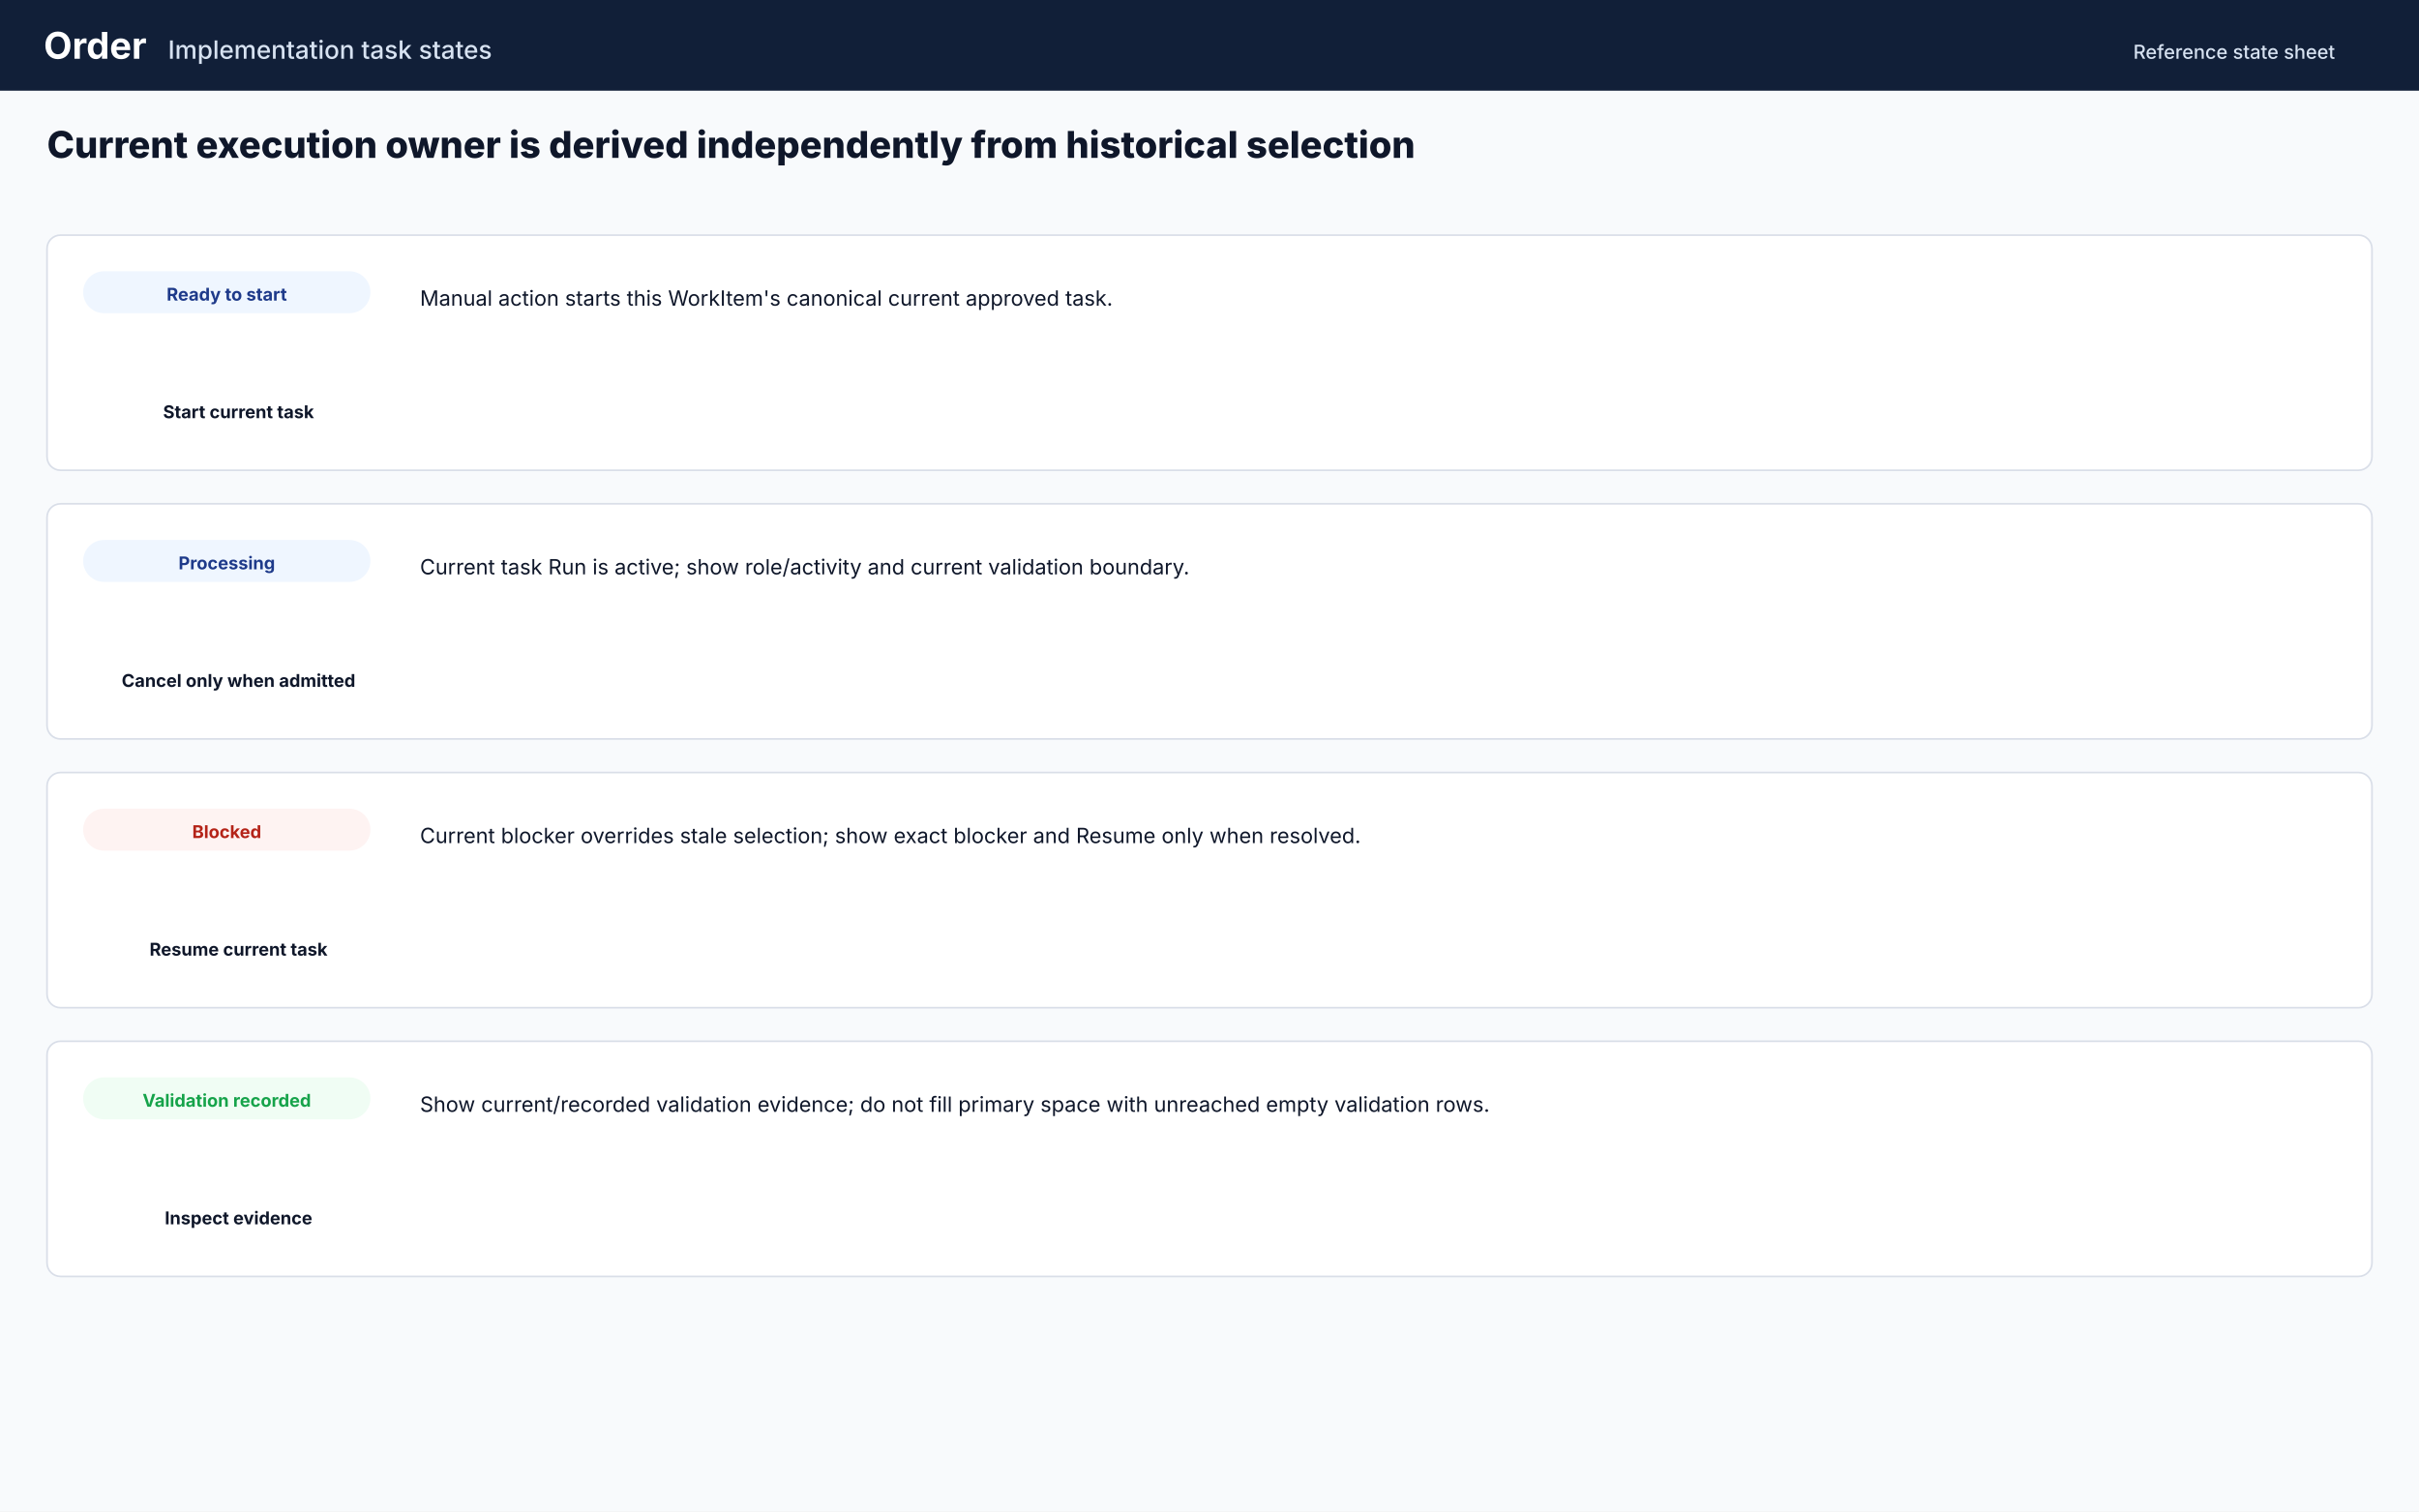
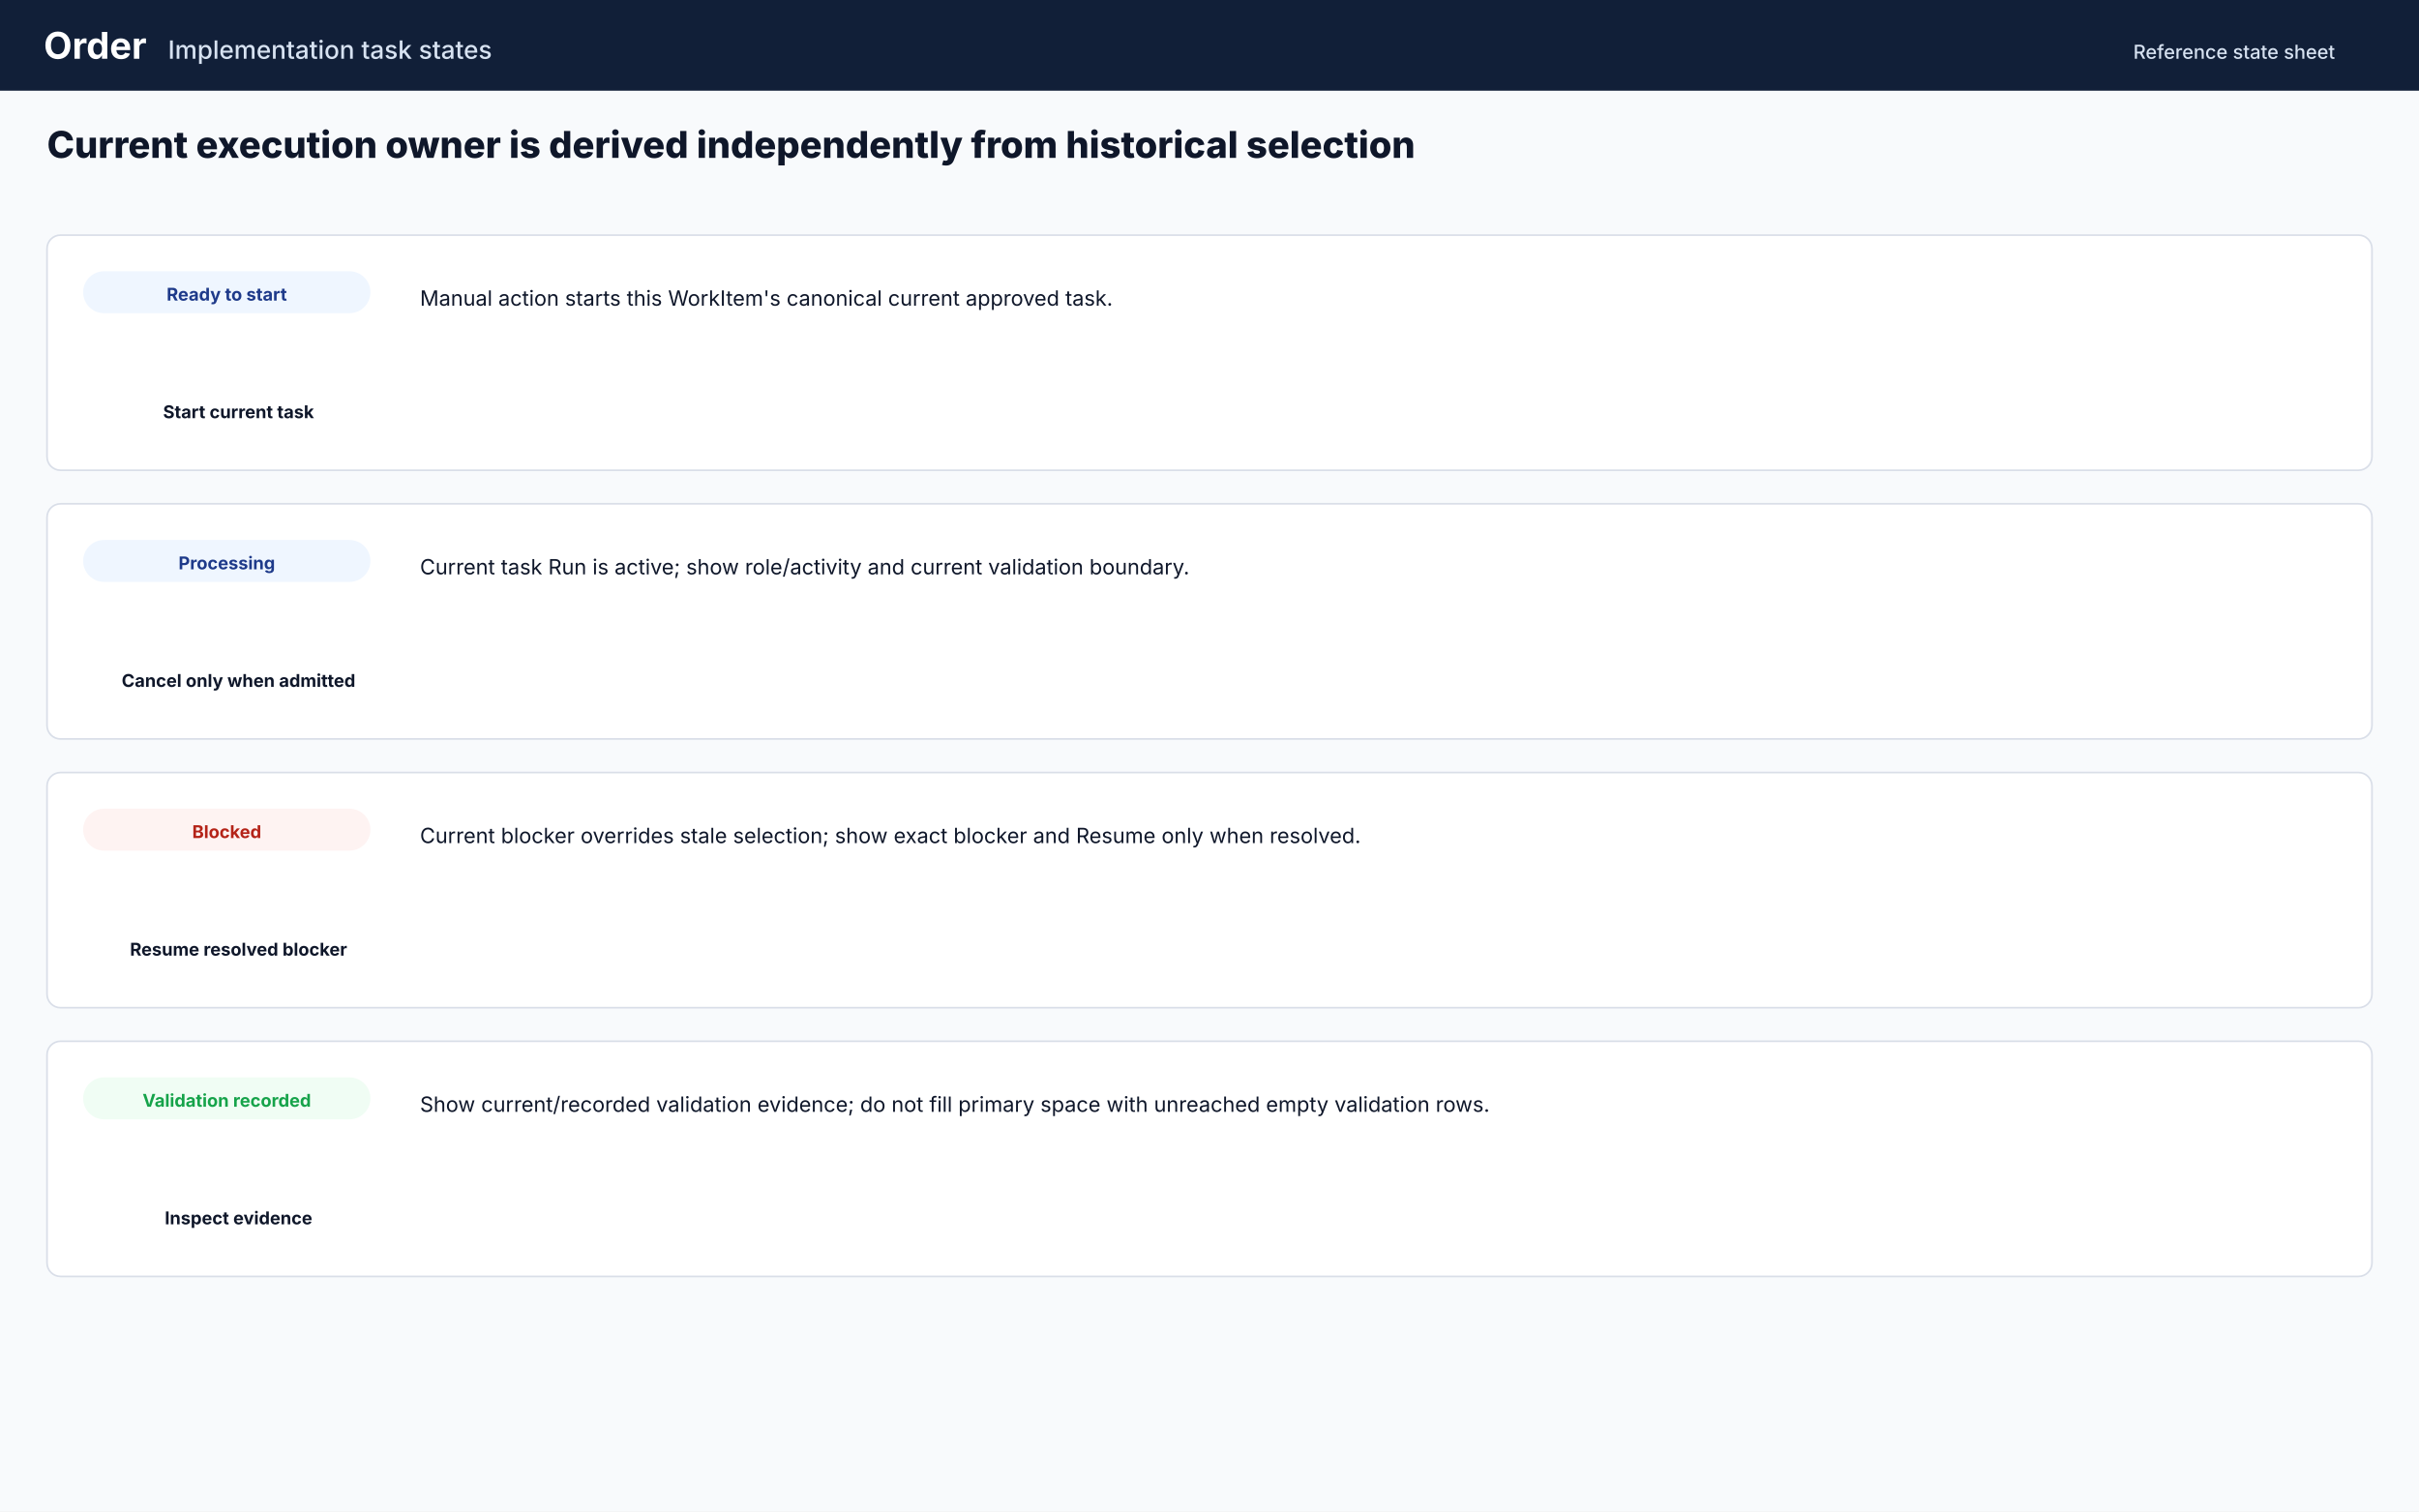
<svg xmlns="http://www.w3.org/2000/svg" width="1440" height="900" viewBox="0 0 1440 900">
  <rect width="1440" height="900" fill="#F8FAFC" />
  <rect width="1440" height="54" fill="#111F38" />
  <text x="26" y="35" font-family="ui-sans-serif,system-ui,-apple-system,Segoe UI,sans-serif" font-size="22" font-weight="700" fill="#fff" text-anchor="start">Order</text>
  <text x="100" y="35" font-family="ui-sans-serif,system-ui,-apple-system,Segoe UI,sans-serif" font-size="15" font-weight="500" fill="#D7E2F1" text-anchor="start">Implementation task states</text>
  <text x="1390" y="35" font-family="ui-sans-serif,system-ui,-apple-system,Segoe UI,sans-serif" font-size="11.5" font-weight="500" fill="#D7E2F1" text-anchor="end">Reference state sheet</text>
  <text x="28" y="94" font-family="ui-sans-serif,system-ui,-apple-system,Segoe UI,sans-serif" font-size="22" font-weight="800" fill="#0F172A" text-anchor="start">Current execution owner is derived independently from historical selection</text>
  <rect x="28" y="140" width="1384" height="140" rx="8" fill="#FFFFFF" stroke="#D9DEE8" />
  <rect x="50" y="162" width="170" height="24" rx="12" fill="#EFF6FF" stroke="#EFF6FF" />
  <text x="135" y="179" font-family="ui-sans-serif,system-ui,-apple-system,Segoe UI,sans-serif" font-size="10.5" font-weight="700" fill="#1E3A8A" text-anchor="middle">Ready to start</text>
  <text x="250" y="182" font-family="ui-sans-serif,system-ui,-apple-system,Segoe UI,sans-serif" font-size="12.5" font-weight="400" fill="#0F172A" text-anchor="start">Manual action starts this WorkItem's canonical current approved task.</text>
  <rect x="50" y="232" width="184" height="24" rx="12" fill="#FFFFFF" stroke="#FFFFFF" />
  <text x="142" y="249" font-family="ui-sans-serif,system-ui,-apple-system,Segoe UI,sans-serif" font-size="10.5" font-weight="700" fill="#0F172A" text-anchor="middle">Start current task</text>
  <rect x="28" y="300" width="1384" height="140" rx="8" fill="#FFFFFF" stroke="#D9DEE8" />
  <rect x="50" y="322" width="170" height="24" rx="12" fill="#EFF6FF" stroke="#EFF6FF" />
  <text x="135" y="339" font-family="ui-sans-serif,system-ui,-apple-system,Segoe UI,sans-serif" font-size="10.5" font-weight="700" fill="#1E3A8A" text-anchor="middle">Processing</text>
  <text x="250" y="342" font-family="ui-sans-serif,system-ui,-apple-system,Segoe UI,sans-serif" font-size="12.5" font-weight="400" fill="#0F172A" text-anchor="start">Current task Run is active; show role/activity and current validation boundary.</text>
  <rect x="50" y="392" width="184" height="24" rx="12" fill="#FFFFFF" stroke="#FFFFFF" />
  <text x="142" y="409" font-family="ui-sans-serif,system-ui,-apple-system,Segoe UI,sans-serif" font-size="10.5" font-weight="700" fill="#0F172A" text-anchor="middle">Cancel only when admitted</text>
  <rect x="28" y="460" width="1384" height="140" rx="8" fill="#FFFFFF" stroke="#D9DEE8" />
  <rect x="50" y="482" width="170" height="24" rx="12" fill="#FEF3F2" stroke="#FEF3F2" />
  <text x="135" y="499" font-family="ui-sans-serif,system-ui,-apple-system,Segoe UI,sans-serif" font-size="10.5" font-weight="700" fill="#B42318" text-anchor="middle">Blocked</text>
  <text x="250" y="502" font-family="ui-sans-serif,system-ui,-apple-system,Segoe UI,sans-serif" font-size="12.5" font-weight="400" fill="#0F172A" text-anchor="start">Current blocker overrides stale selection; show exact blocker and Resume only when resolved.</text>
  <rect x="50" y="552" width="184" height="24" rx="12" fill="#FFFFFF" stroke="#FFFFFF" />
-   <text x="142" y="569" font-family="ui-sans-serif,system-ui,-apple-system,Segoe UI,sans-serif" font-size="10.5" font-weight="700" fill="#0F172A" text-anchor="middle">Resume current task</text>
+   <text x="142" y="569" font-family="ui-sans-serif,system-ui,-apple-system,Segoe UI,sans-serif" font-size="10.5" font-weight="700" fill="#0F172A" text-anchor="middle">Resume resolved blocker</text>
  <rect x="28" y="620" width="1384" height="140" rx="8" fill="#FFFFFF" stroke="#D9DEE8" />
  <rect x="50" y="642" width="170" height="24" rx="12" fill="#F0FDF4" stroke="#F0FDF4" />
  <text x="135" y="659" font-family="ui-sans-serif,system-ui,-apple-system,Segoe UI,sans-serif" font-size="10.5" font-weight="700" fill="#16A34A" text-anchor="middle">Validation recorded</text>
  <text x="250" y="662" font-family="ui-sans-serif,system-ui,-apple-system,Segoe UI,sans-serif" font-size="12.5" font-weight="400" fill="#0F172A" text-anchor="start">Show current/recorded validation evidence; do not fill primary space with unreached empty validation rows.</text>
  <rect x="50" y="712" width="184" height="24" rx="12" fill="#FFFFFF" stroke="#FFFFFF" />
  <text x="142" y="729" font-family="ui-sans-serif,system-ui,-apple-system,Segoe UI,sans-serif" font-size="10.5" font-weight="700" fill="#0F172A" text-anchor="middle">Inspect evidence</text>
</svg>
